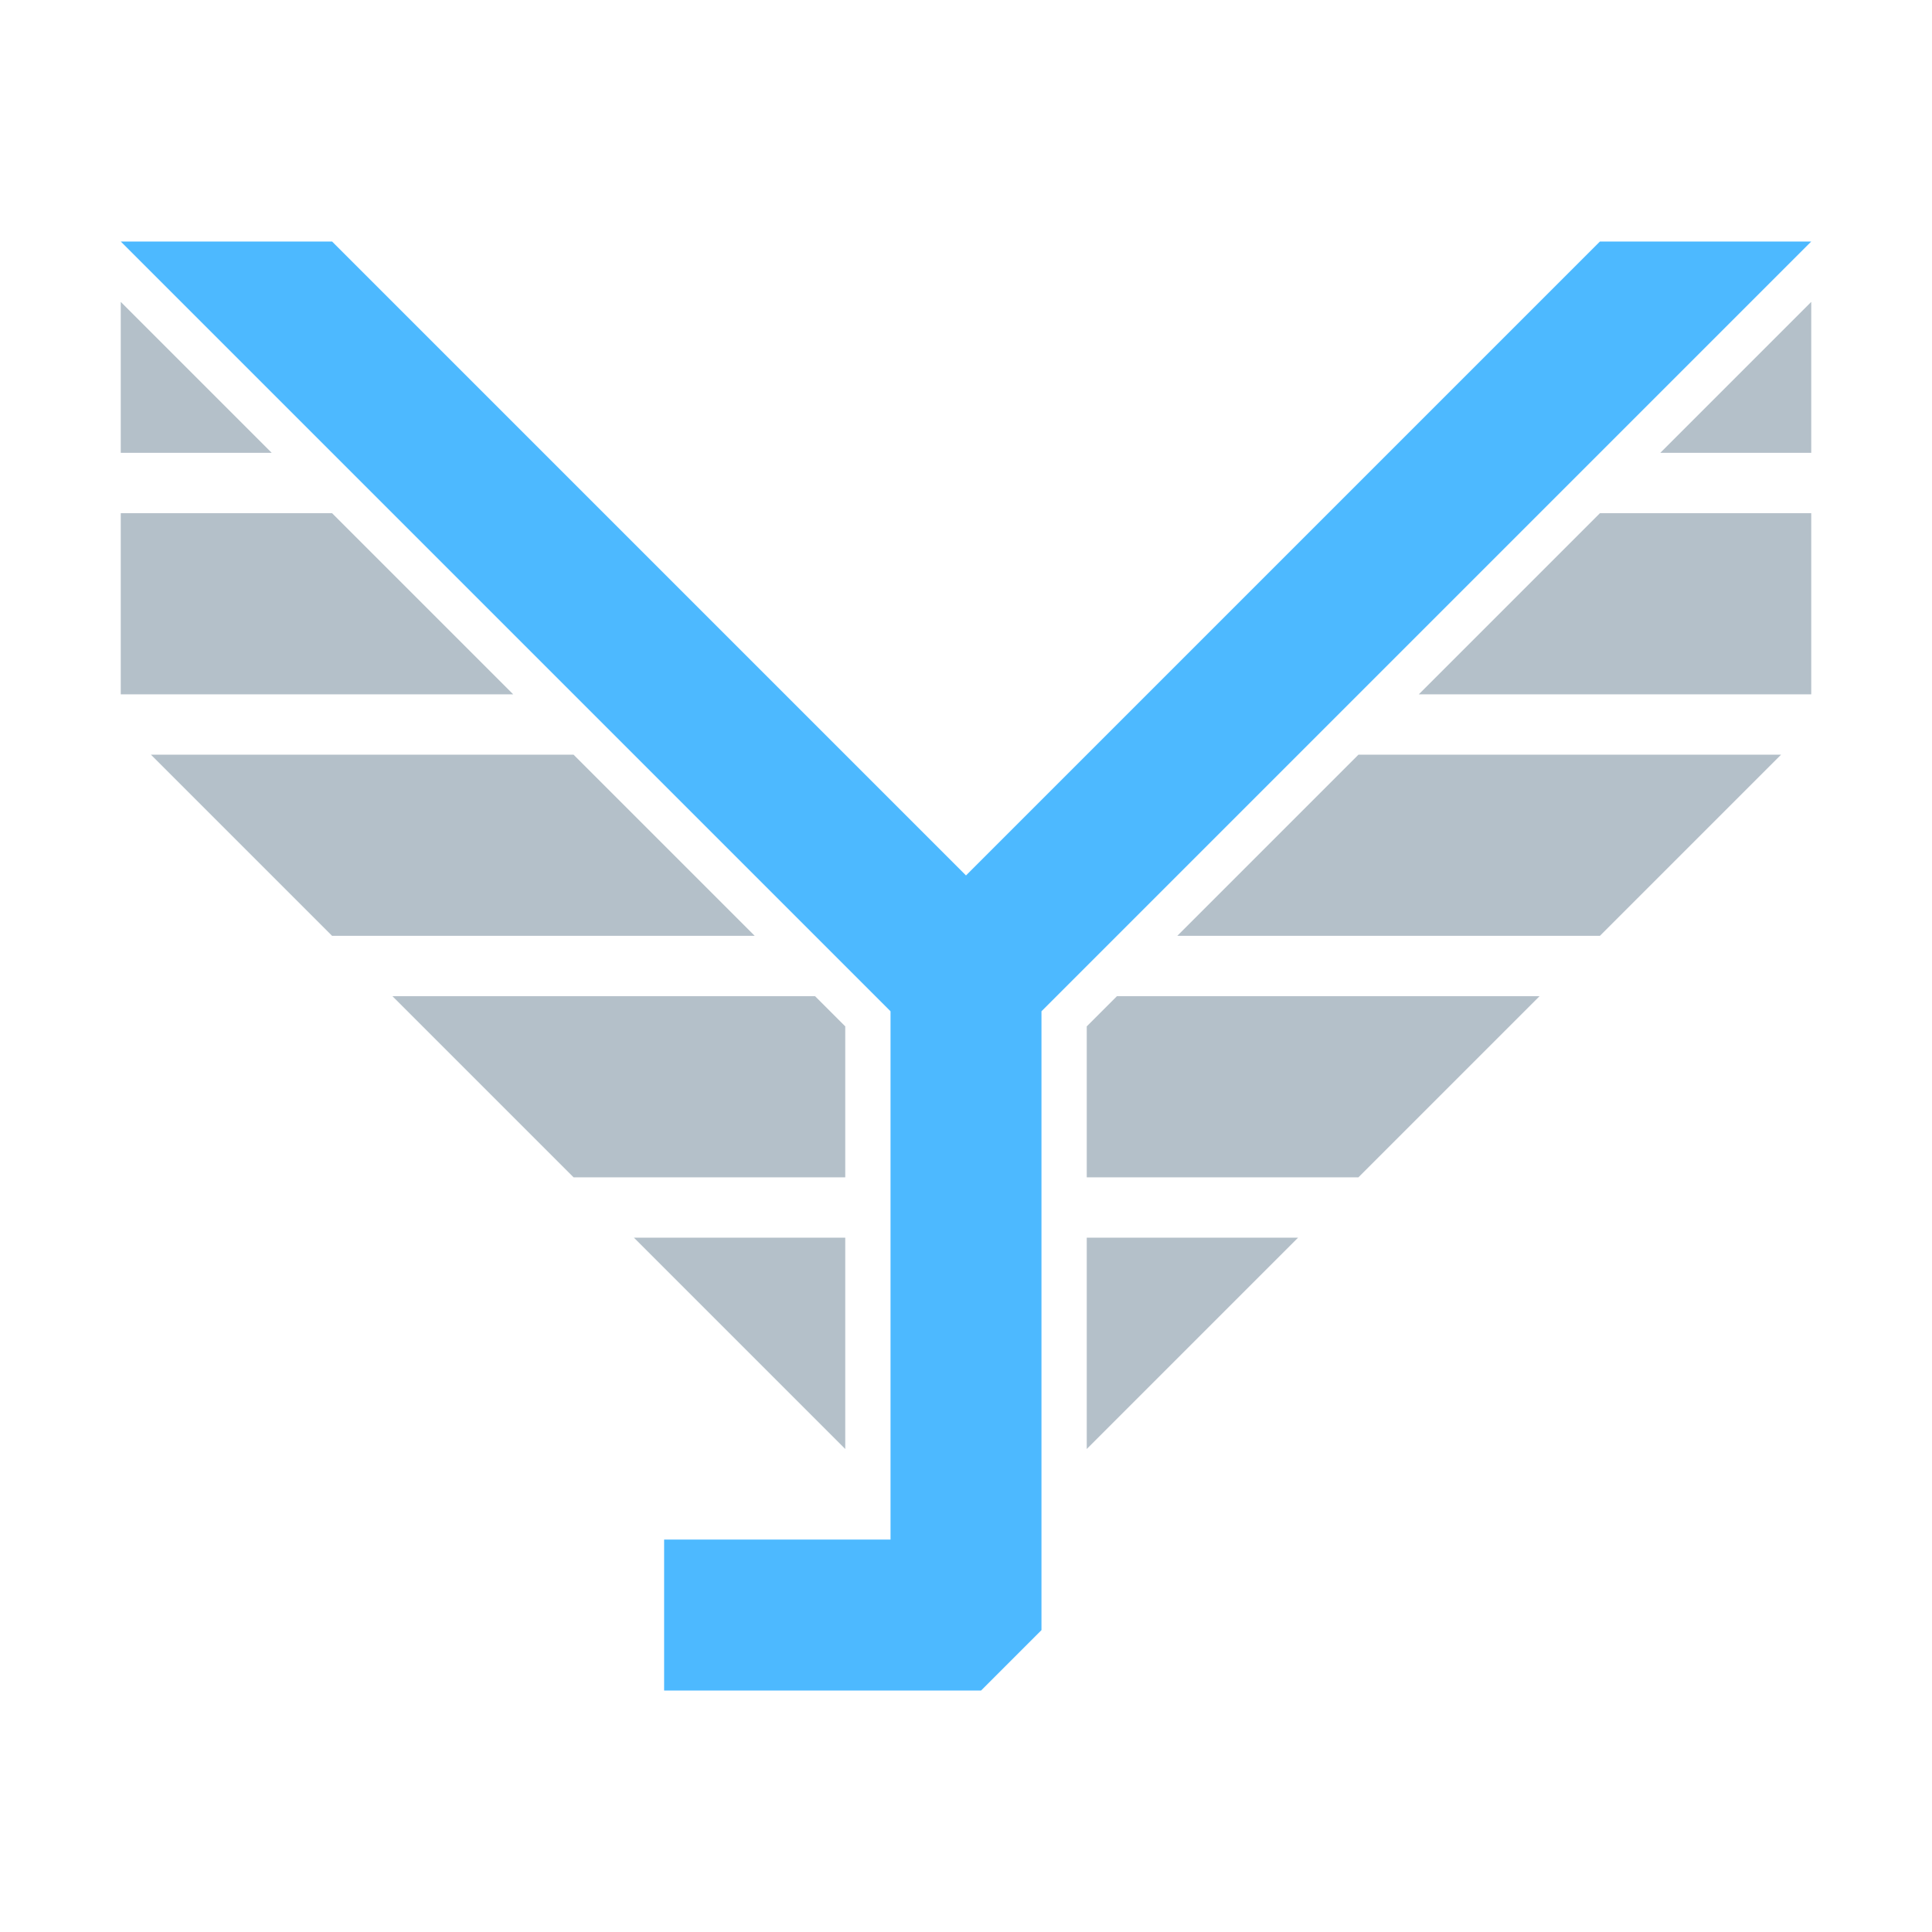
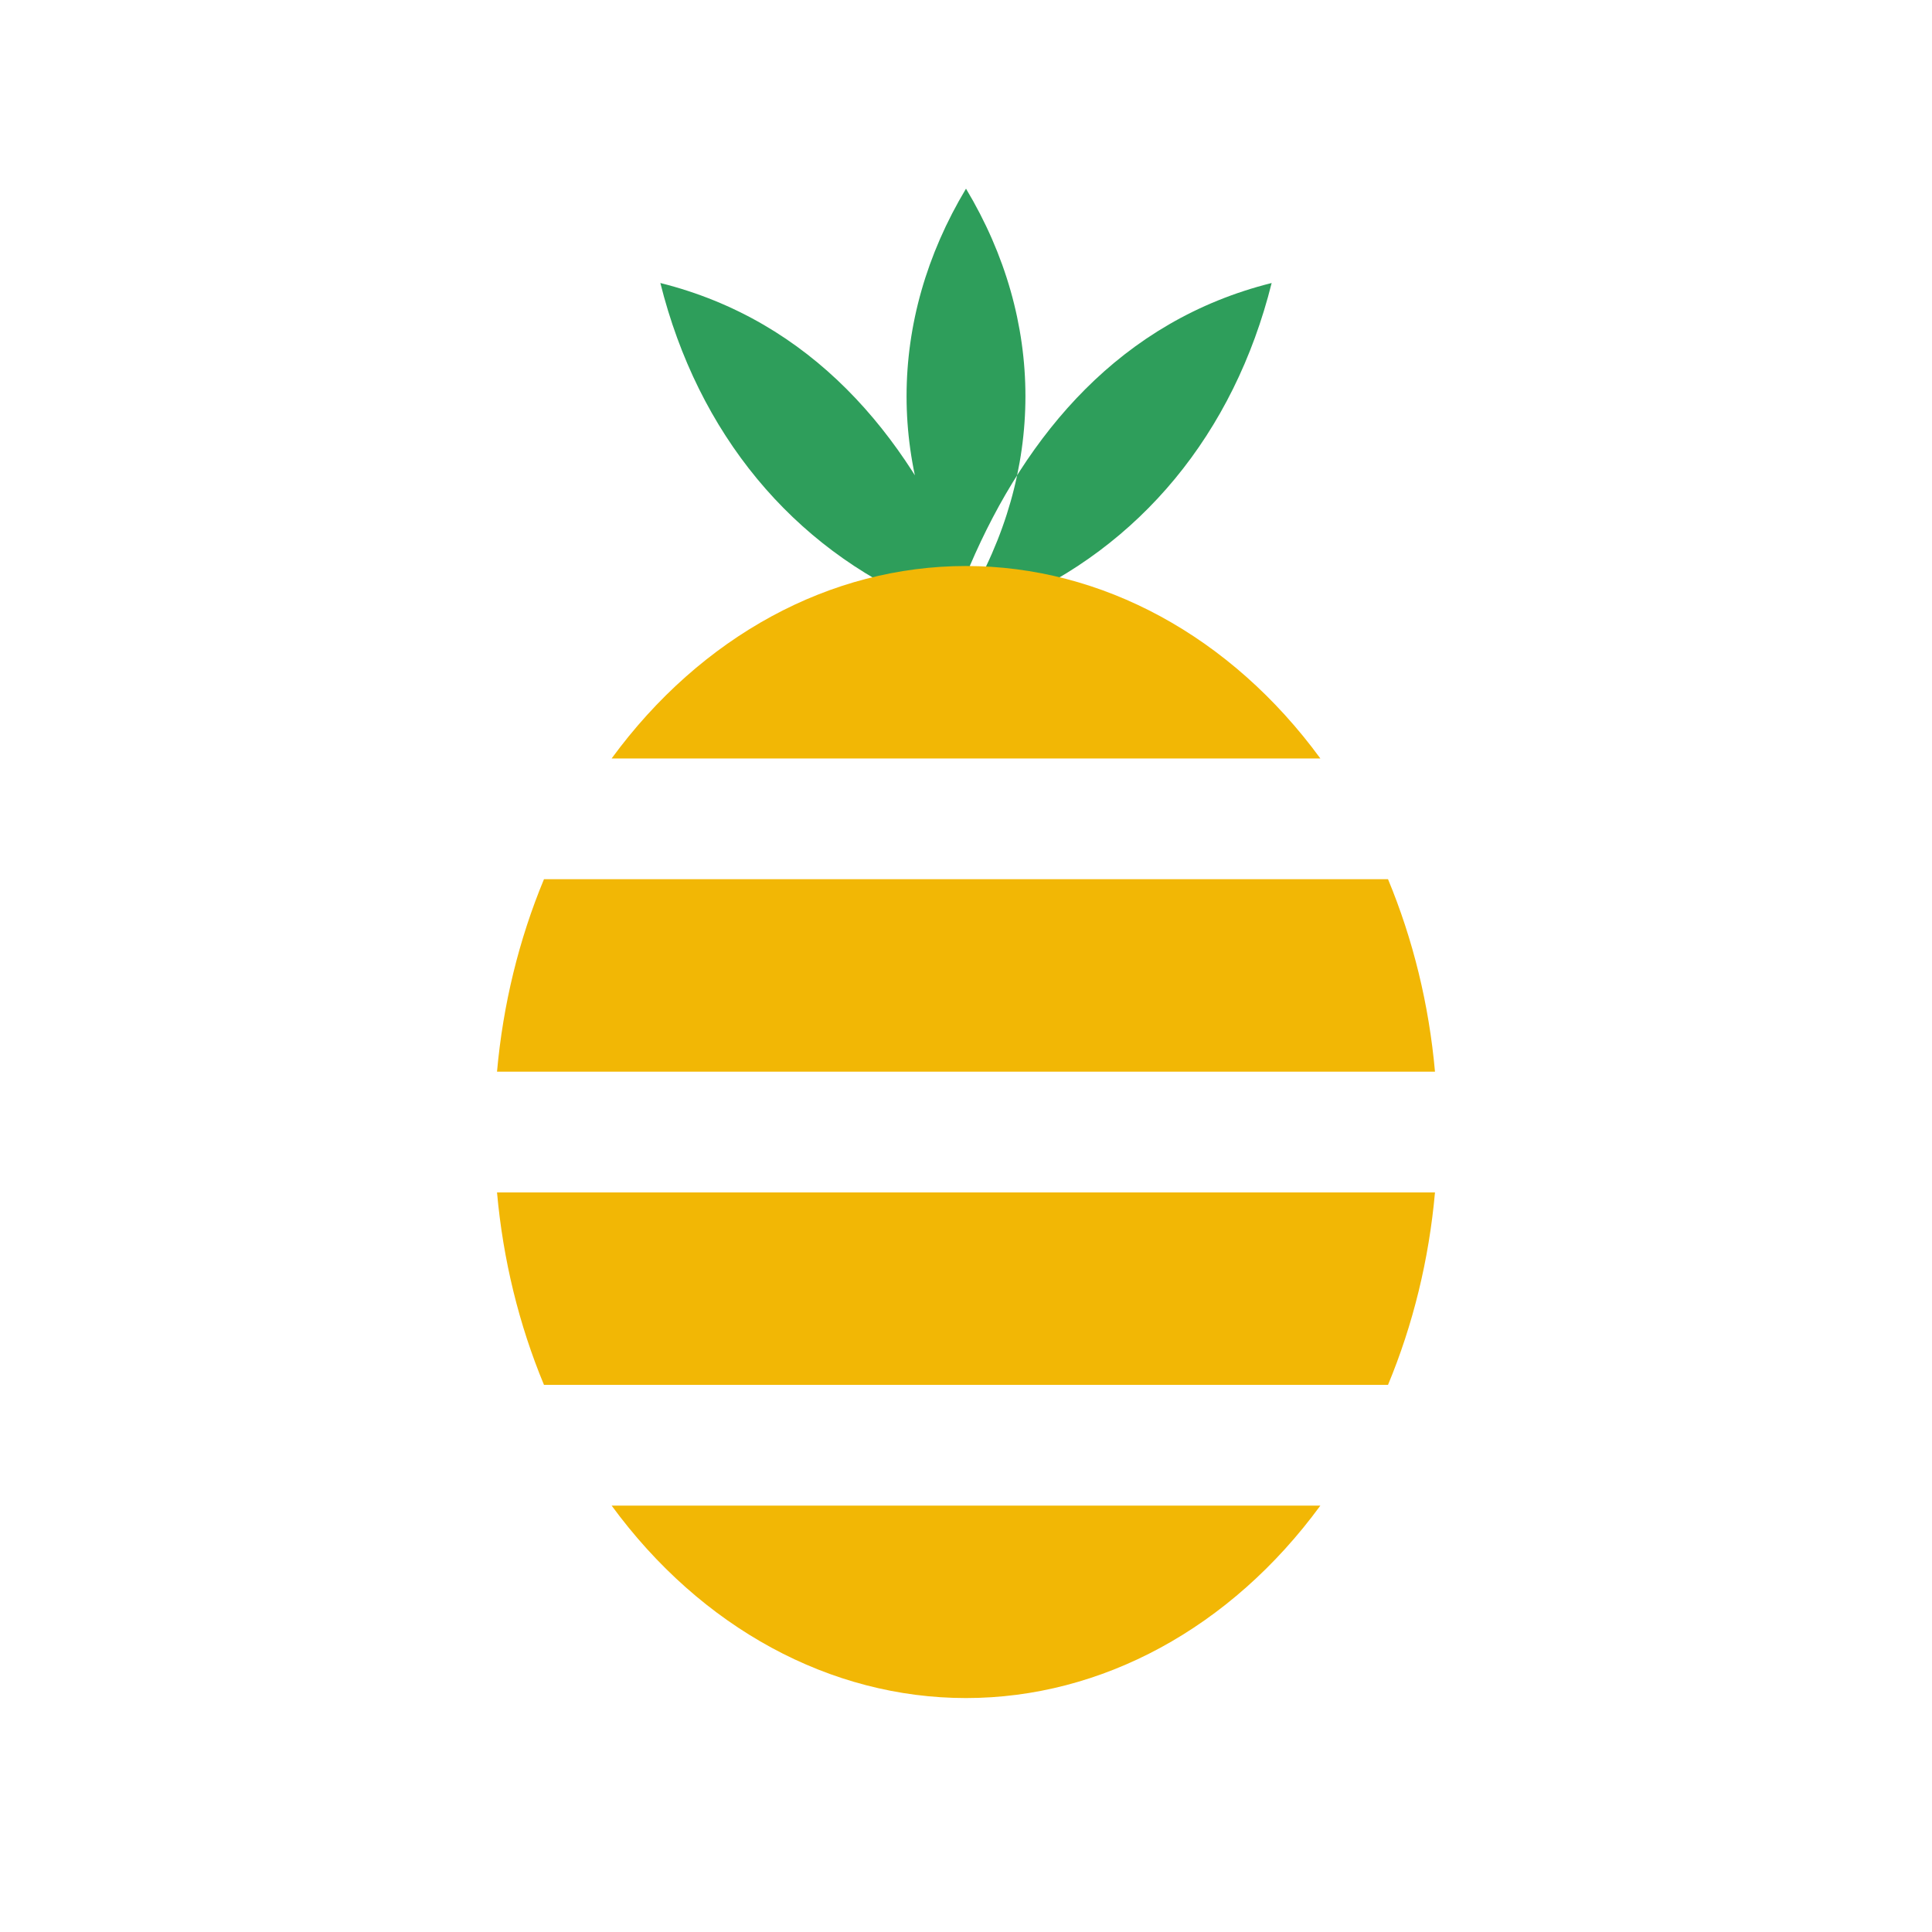
<svg xmlns="http://www.w3.org/2000/svg" viewBox="0 0 64 64" width="64" height="64">
-   <path fill="#b4c0c9" d="M4 10L9 15H4Z M4 17H11L17 23H4Z M5 25H19L25 31H11Z M13 33H27L28 34V39H19Z M21 41H28V48Z M60 10L55 15H60Z M60 17H53L47 23H60Z M59 25H45L39 31H53Z M51 33H37L36 34V39H45Z M43 41H36V48Z" />
-   <path fill="#4db9ff" d="M4 8H11L32 29L53 8H60L34.5 33.5V54L32.5 56H22V51H29.5V33.5Z" />
+   <g transform="scale(0.0625)">
+     <path fill="#2E9E5B" d="M490 320C420 290 370 230 350 150C430 170 480 230 510 300Z M534 320C604 290 654 230 674 150C594 170 544 230 514 300Z M512 320C470 250 470 170 512 100C554 170 554 250 512 320Z" />
+     <path fill="#F2B705" d="M699.82 402L324.18 402A250 300 0 0 1 699.82 402Z M288.32 466H735.68A250 300 0 0 1 760.57 568H263.43A250 300 0 0 1 288.32 466Z M263.43 632H760.57A250 300 0 0 1 735.68 734H288.32A250 300 0 0 1 263.43 632Z M324.18 798H699.82A250 300 0 0 1 324.18 798Z" />
+   </g>
</svg>
